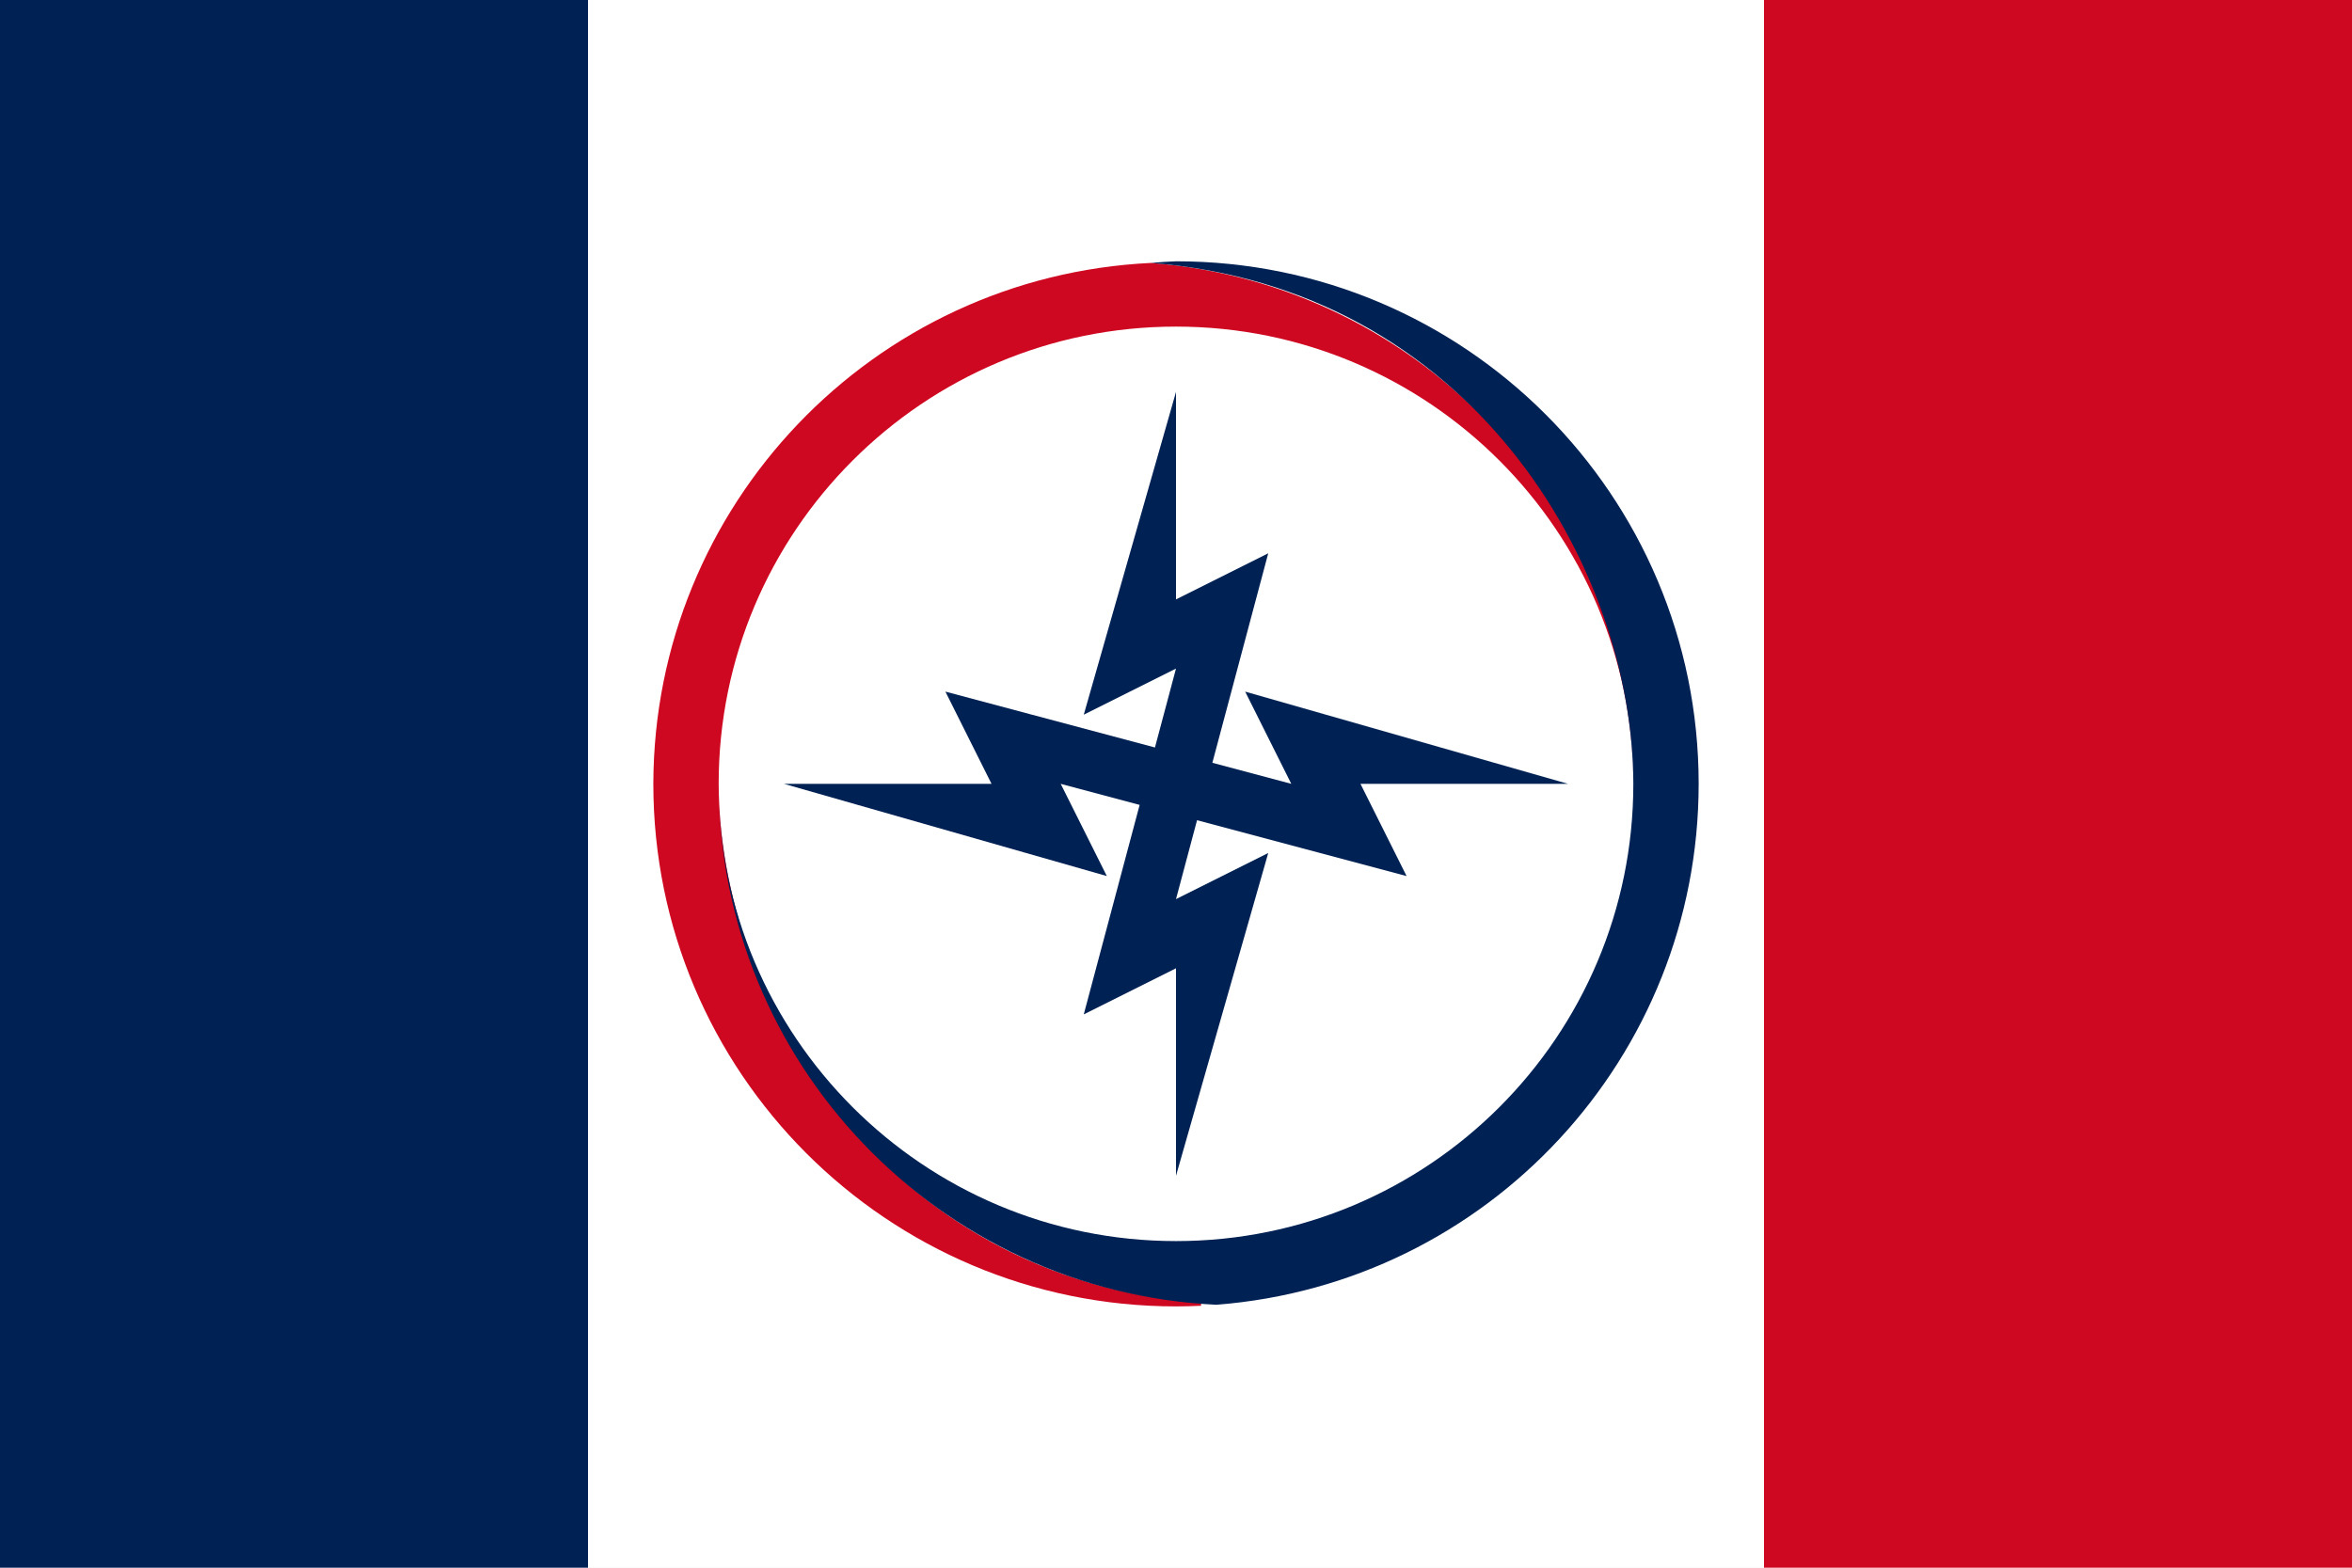
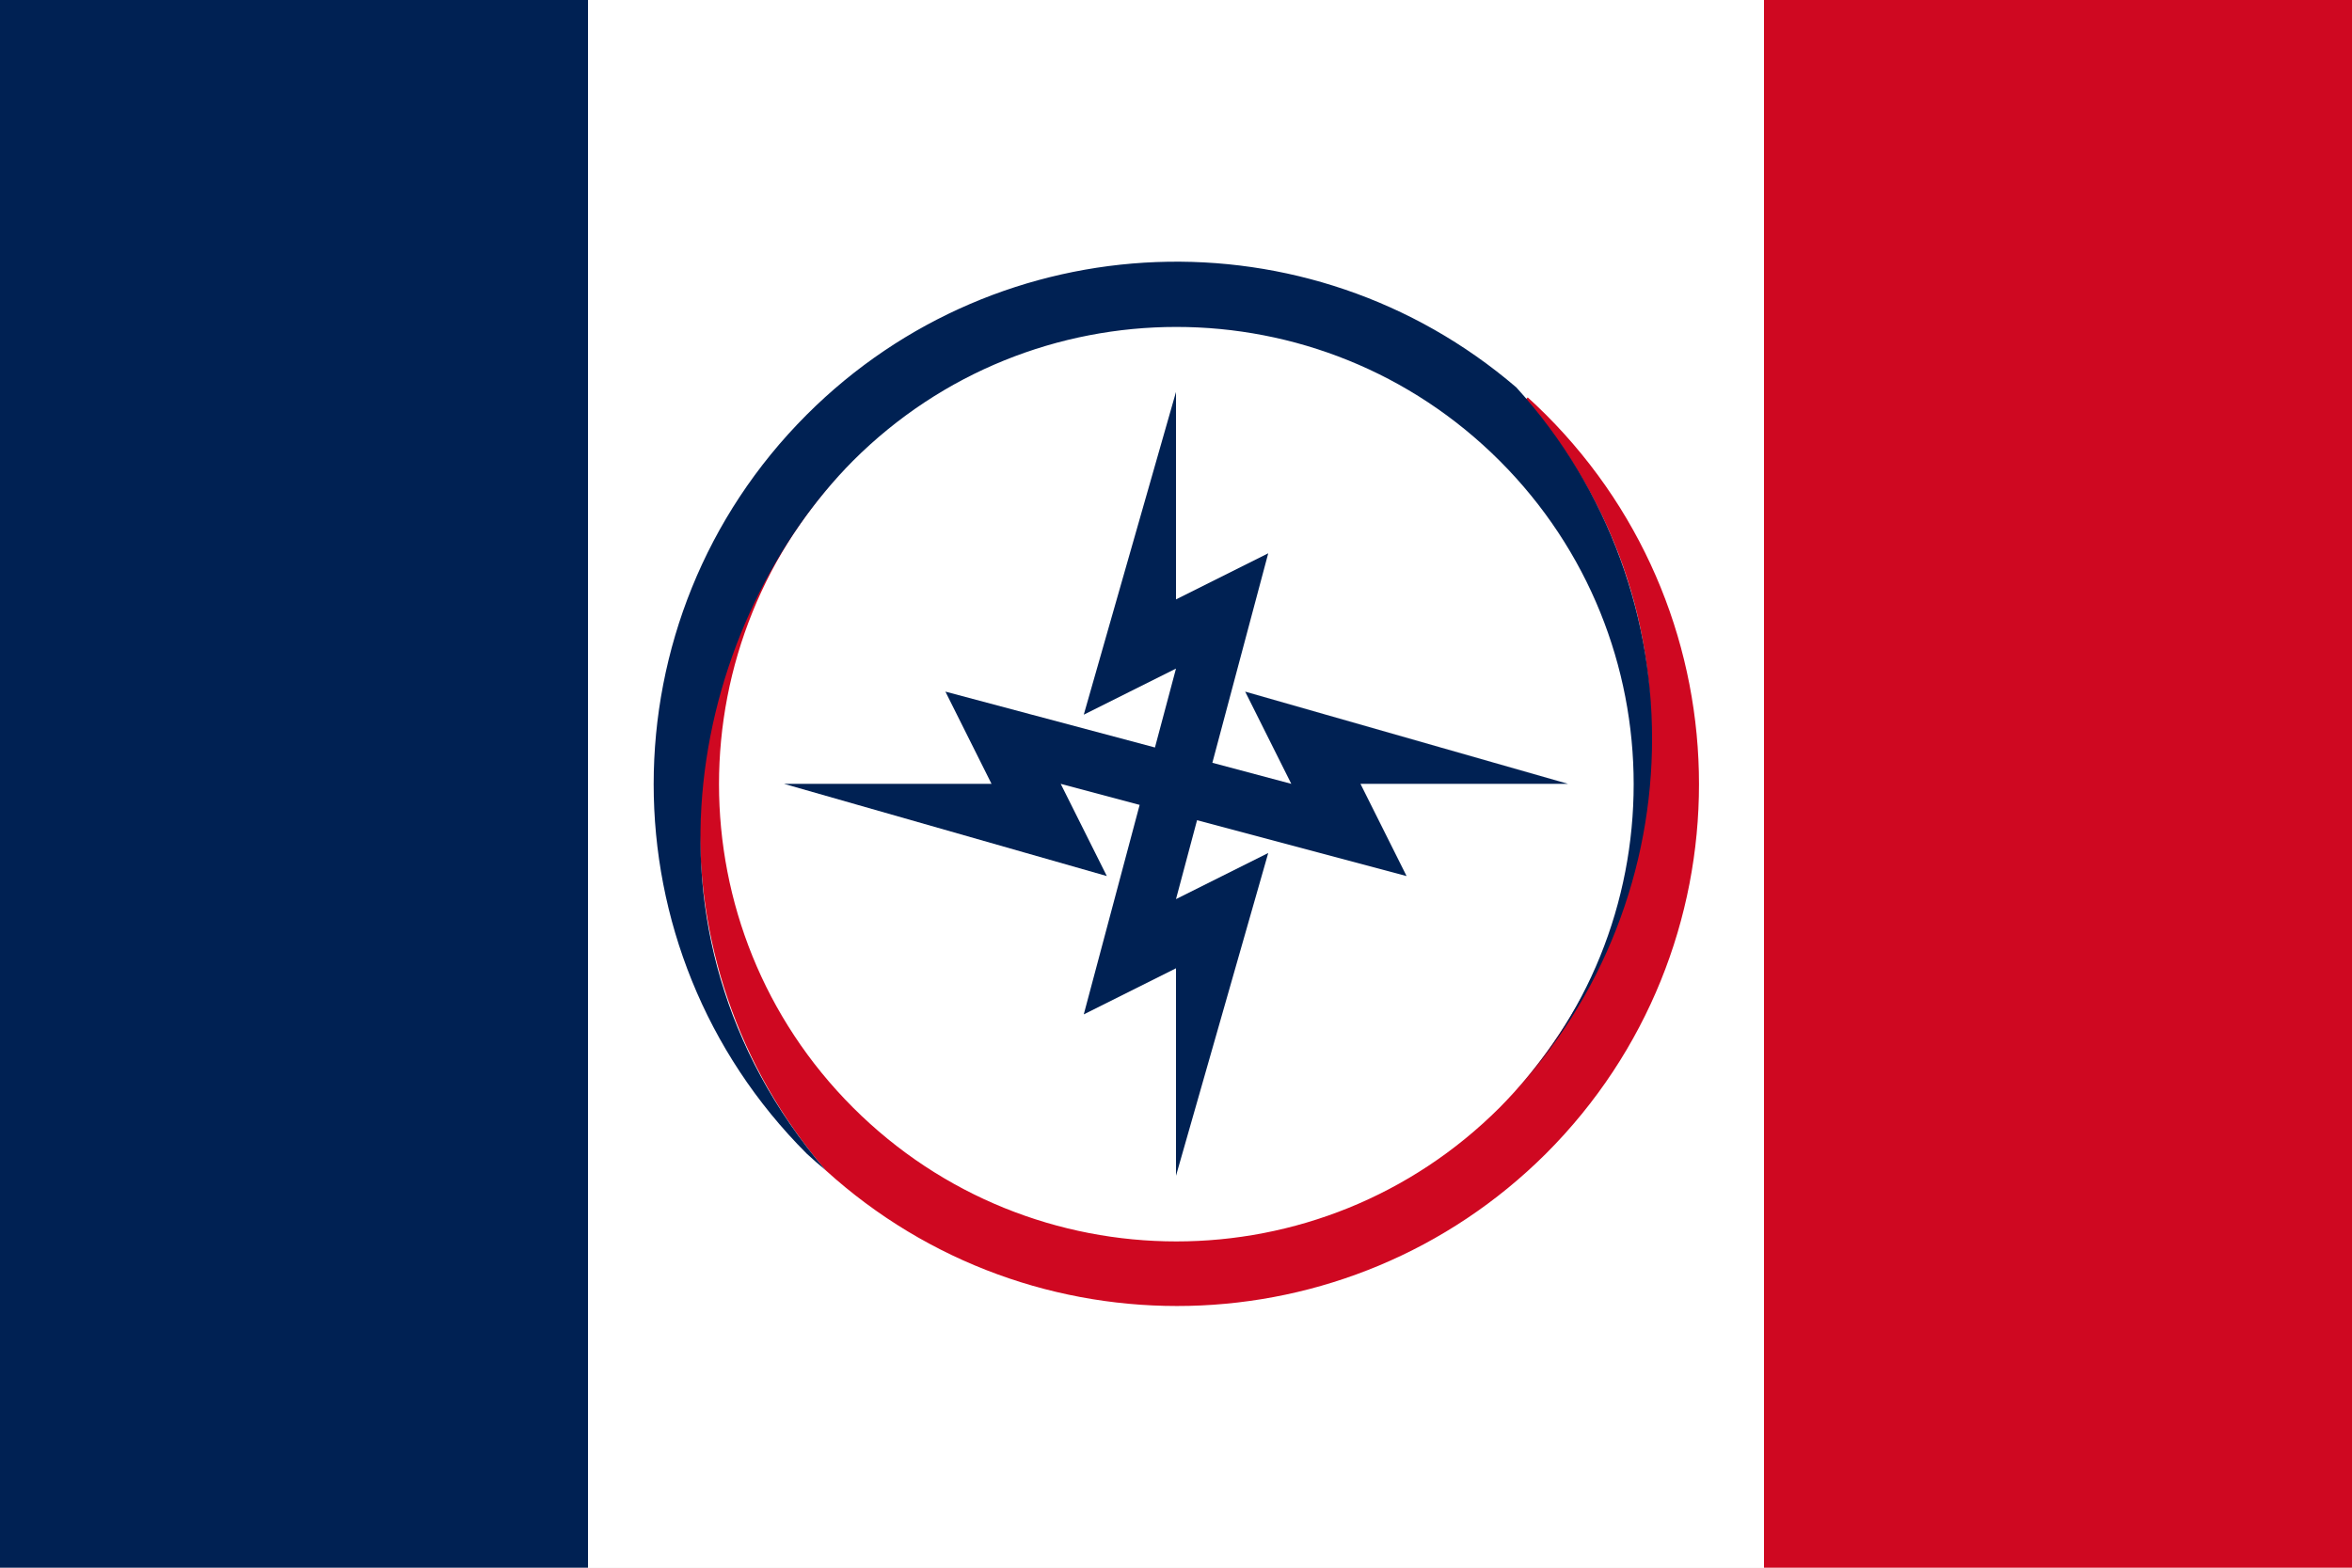
<svg xmlns="http://www.w3.org/2000/svg" xml:space="preserve" width="4608" height="3072" viewBox="0 0 1219.2 812.8">
  <path d="M 0 0 L 0 812.8 L 1219.2 812.8 L 1219.2 0 L 0 0 z" style="fill:#fff;fill-opacity:1;stroke:none;stroke-width:12.7;stroke-linecap:butt;stroke-miterlimit:128;stroke-dasharray:none;stroke-opacity:1;paint-order:stroke fill markers" />
  <path d="M 0,0 V 812.8 H 304.8 V 0 Z" style="fill:#002153;fill-opacity:1;stroke:none;stroke-width:12.7;stroke-linecap:butt;stroke-miterlimit:128;stroke-dasharray:none;stroke-opacity:1;paint-order:stroke fill markers" />
  <path d="M 914.4,-1.1362305e-5 V 812.8 H 1219.2 V -1.1362305e-5 Z" style="fill:#cf0821;fill-opacity:1;stroke:none;stroke-width:12.7;stroke-linecap:butt;stroke-miterlimit:128;stroke-dasharray:none;stroke-opacity:1;paint-order:stroke fill markers" />
  <path d="m 609.6,203.2 -47.812,167.341 47.812,-23.906 -10.911,40.918 -108.618,-28.965 23.906,47.812 H 406.4 l 167.341,47.812 -23.906,-47.812 40.918,10.911 -28.965,108.618 47.812,-23.906 v 107.576 l 47.812,-167.341 -47.812,23.906 10.911,-40.918 108.618,28.965 -23.906,-47.812 h 107.577 l -167.341,-47.812 23.906,47.812 -40.918,-10.911 28.965,-108.618 -47.812,23.906 z" style="fill:#002153;fill-opacity:1;stroke:none;stroke-width:8.467;stroke-miterlimit:128;paint-order:stroke fill markers" />
-   <path d="M 596.608 136.318 A 270.933 270.933 0 0 0 338.667 406.4 C 338.667 556.032 459.968 677.333 609.6 677.333 C 613.933 677.325 618.265 677.214 622.592 676.998 L 622.592 675.601 C 457.549 662.695 373.012 519.47 372.533 406.4 A 237.067 237.067 0 0 1 609.6 169.333 A 237.067 237.067 0 0 1 846.667 406.4 A 270.933 270.933 0 0 0 596.608 136.318 z" style="display:inline;fill:#cf0821;fill-opacity:1;stroke-width:1.058;stroke-miterlimit:128" />
-   <path d="M 609.6 135.467 C 605.263 135.646 600.931 135.93 596.608 136.318 C 761.646 149.251 846.328 292.406 846.667 406.4 A 237.067 237.067 0 0 1 609.6 643.467 A 237.067 237.067 0 0 1 372.533 406.4 A 270.933 270.933 0 0 0 630.475 676.482 A 270.933 270.933 0 0 0 880.533 406.4 C 880.533 256.768 759.232 135.467 609.6 135.467 z" style="fill:#002153;fill-opacity:1;stroke-width:1.058;stroke-miterlimit:128" />
+   <path d="m 427.984,606.738 a 270.933,270.933 45 0 0 373.369,-8.585 c 105.806,-105.806 105.806,-277.352 0,-383.158 -3.069,-3.058 -6.211,-6.042 -9.423,-8.95 l -0.988,0.988 C 898.519,332.863 857.02,493.915 777.406,574.206 a 237.067,237.067 45 0 1 -335.263,0 237.067,237.067 45 0 1 -1e-5,-335.263 270.933,270.933 45 0 0 -14.158,367.795 z" style="display:inline;fill:#cf0821;fill-opacity:1;stroke-width:1.058;stroke-miterlimit:128" />
+   <path d="m 418.196,598.153 c 3.194,2.939 6.458,5.802 9.789,8.585 C 320.43,480.893 361.776,319.788 442.143,238.943 a 237.067,237.067 45 0 1 335.263,0 237.067,237.067 45 0 1 -10e-6,335.263 270.933,270.933 45 0 0 8.585,-373.369 270.933,270.933 45 0 0 -367.795,14.158 c -105.806,105.806 -105.806,277.352 0,383.158 z" style="fill:#002153;fill-opacity:1;stroke-width:1.058;stroke-miterlimit:128" />
</svg>
